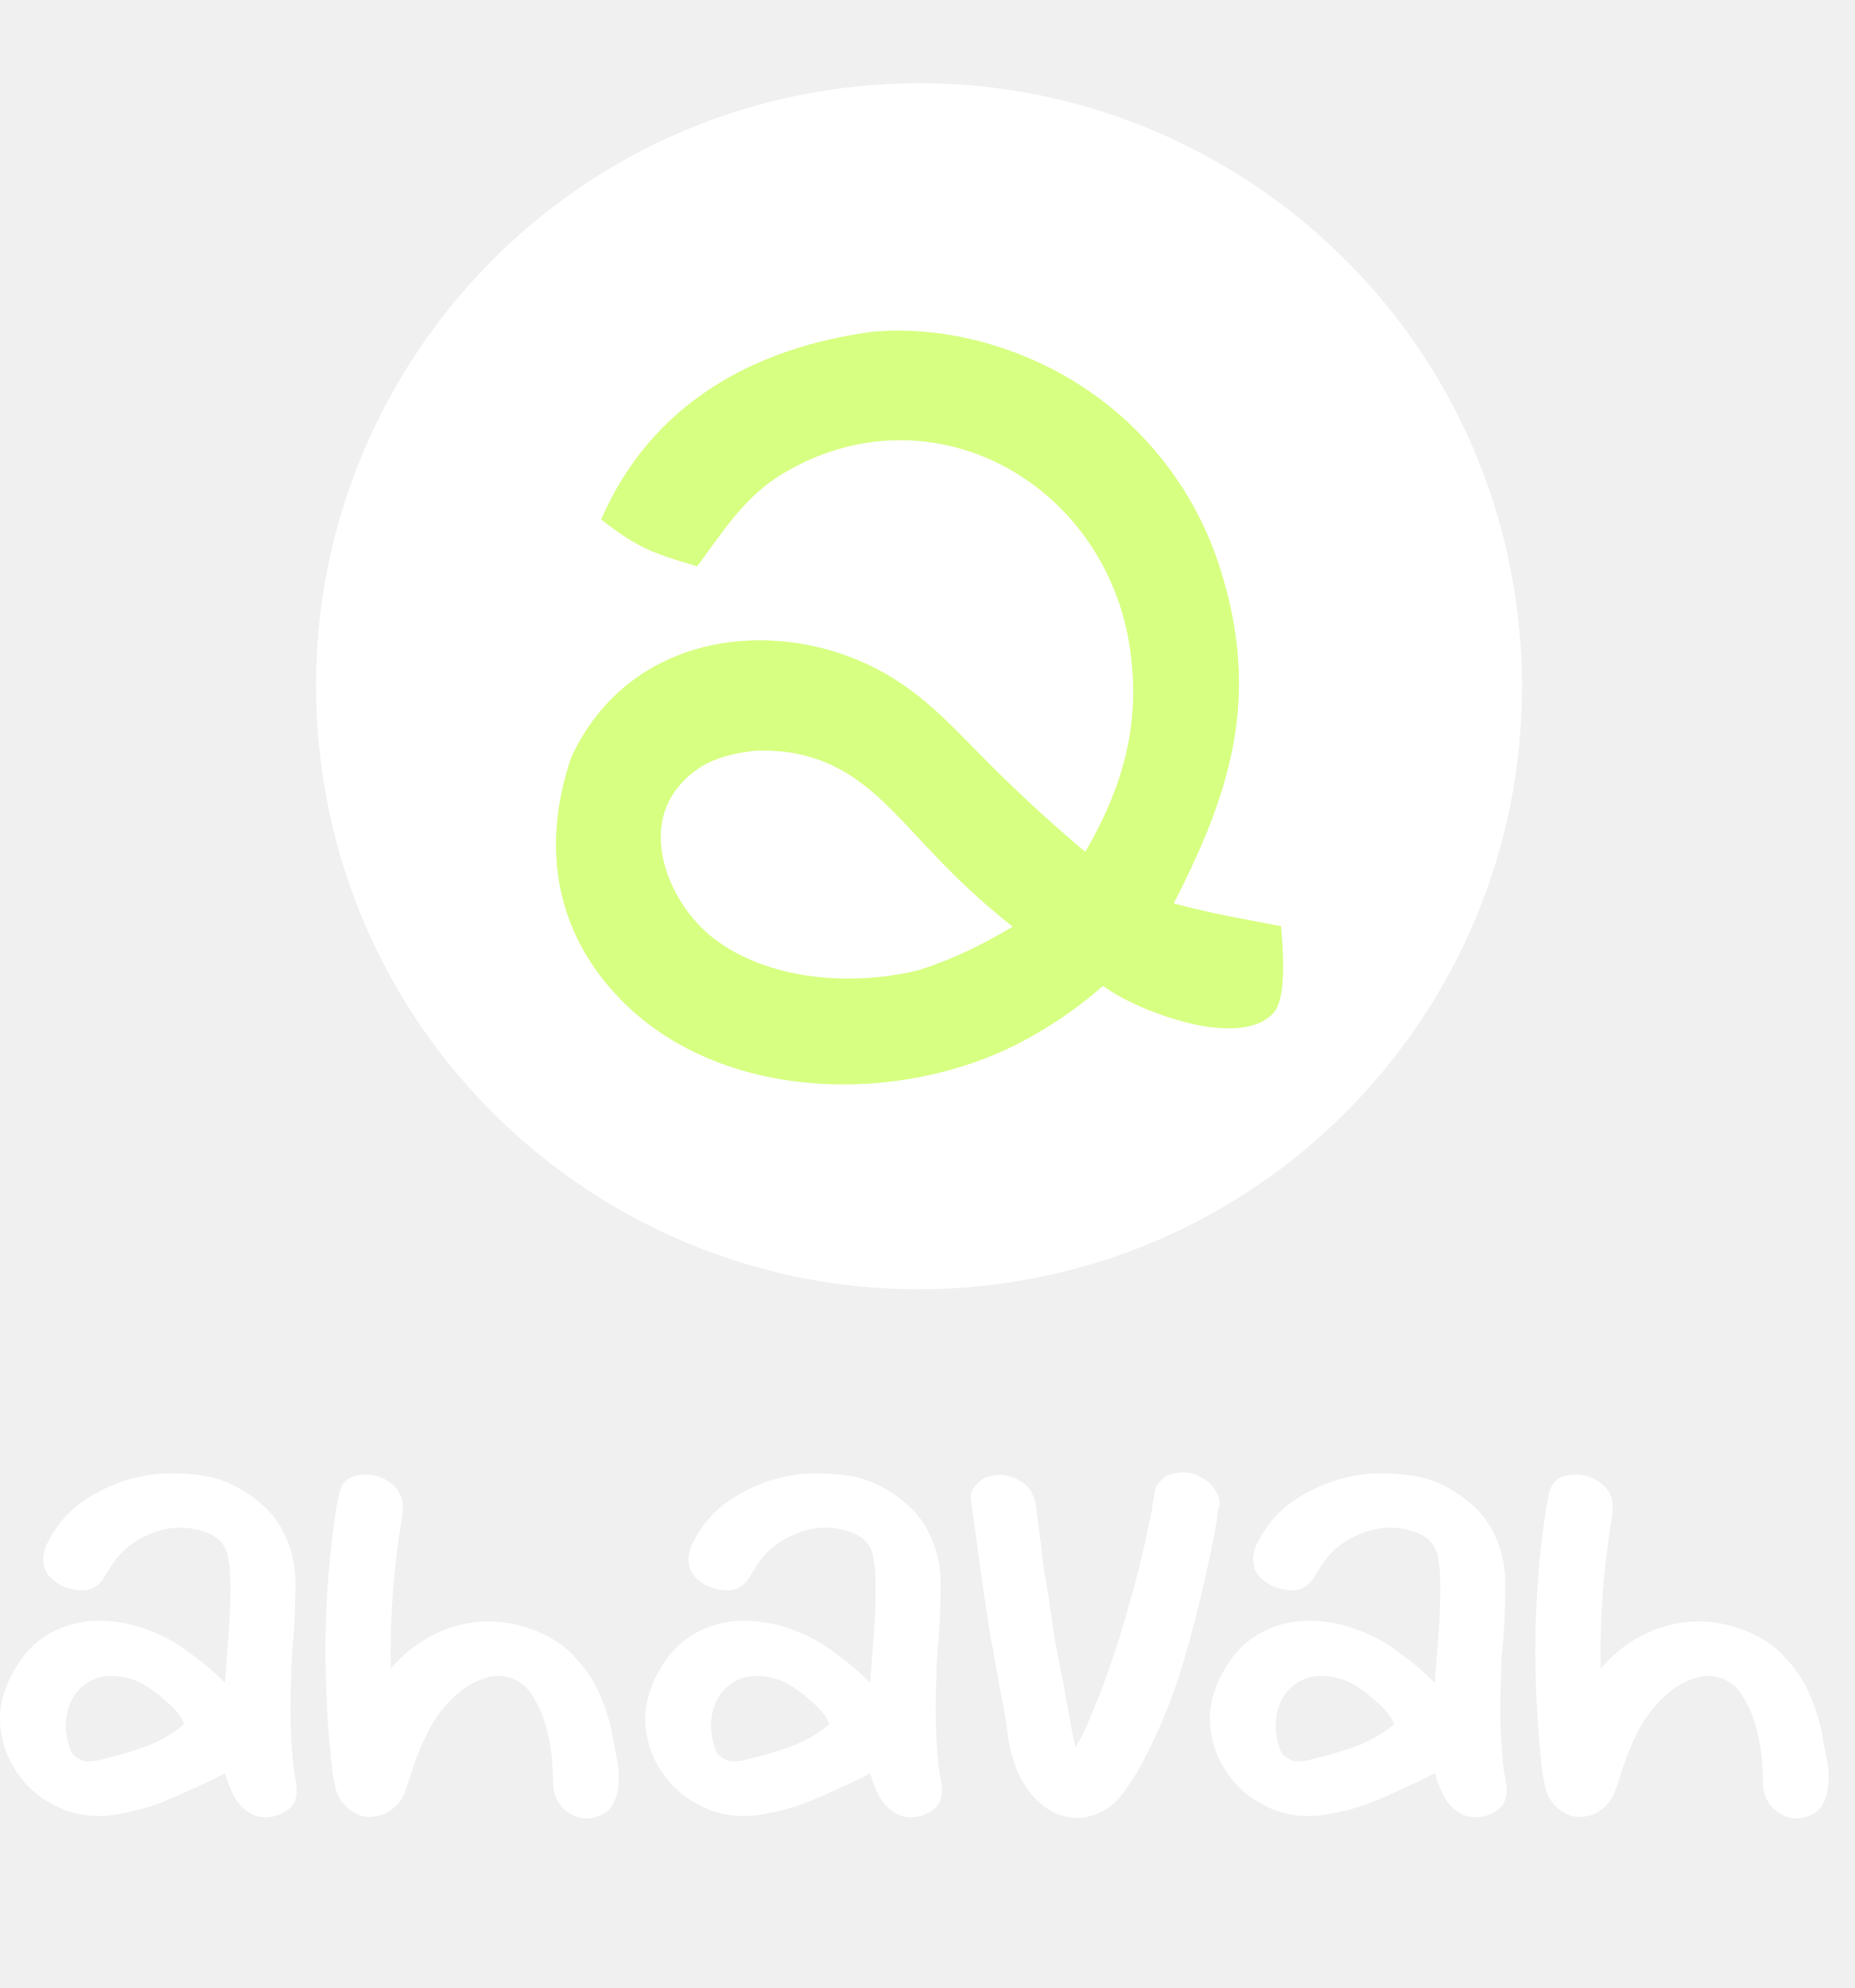
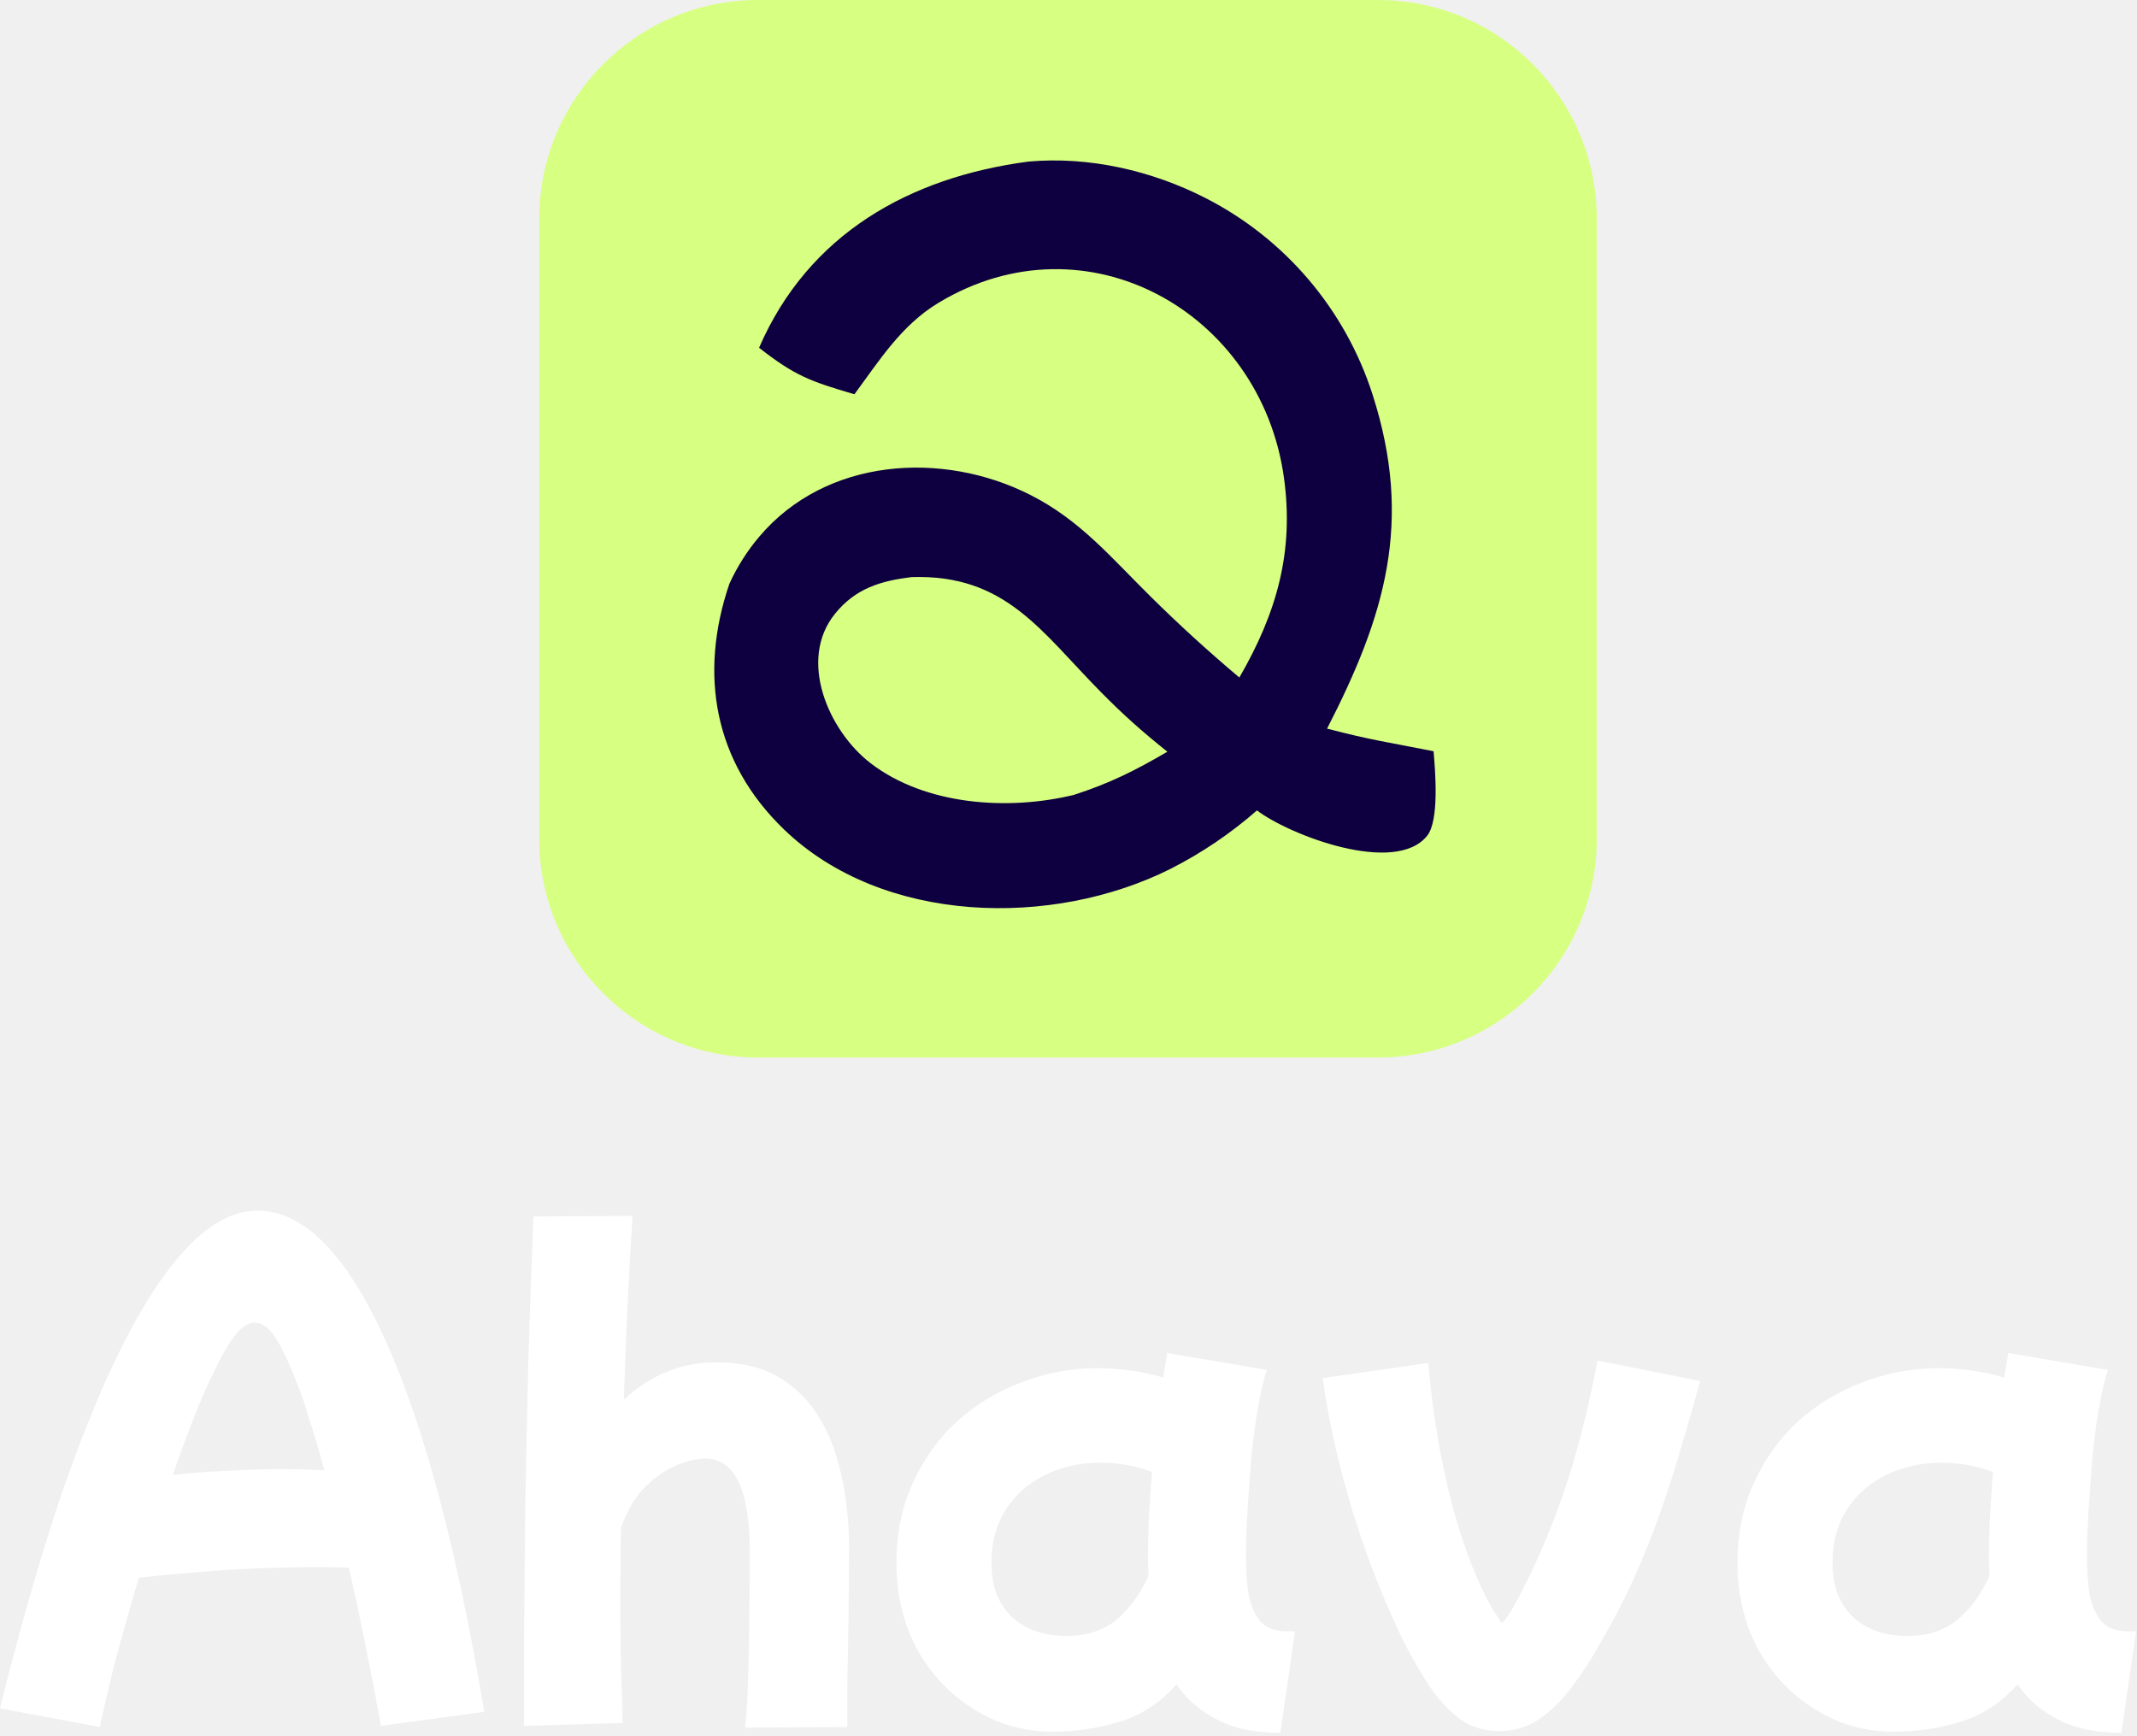
- <svg xmlns="http://www.w3.org/2000/svg" width="223" height="239" viewBox="0 0 223 239" fill="none">
-   <path d="M214.289 198.867C214.343 198.973 214.476 199.133 214.689 199.347C216.023 200.733 217.036 202.307 217.729 204.067C218.476 205.827 218.983 207.64 219.249 209.507C219.409 210.253 219.569 211.08 219.729 211.987C219.889 212.893 219.916 213.773 219.809 214.627C219.756 215.533 219.516 216.333 219.089 217.027C218.716 217.72 218.023 218.2 217.009 218.467C216.103 218.733 215.223 218.653 214.369 218.227C213.516 217.8 212.876 217.187 212.449 216.387C212.129 215.747 211.969 215.08 211.969 214.387C211.969 213.693 211.943 213 211.889 212.307C211.783 210.173 211.383 208.147 210.689 206.227C210.316 205.267 209.836 204.36 209.249 203.507C208.663 202.653 207.889 202.067 206.929 201.747C205.916 201.373 204.876 201.373 203.809 201.747C202.796 202.067 201.863 202.547 201.009 203.187C199.516 204.36 198.289 205.773 197.329 207.427C196.423 209.08 195.676 210.813 195.089 212.627C194.823 213.533 194.529 214.413 194.209 215.267C193.943 216.12 193.436 216.84 192.689 217.427C192.209 217.853 191.623 218.147 190.929 218.307C190.236 218.467 189.569 218.467 188.929 218.307C188.289 218.093 187.703 217.747 187.169 217.267C186.689 216.84 186.316 216.307 186.049 215.667C185.889 215.293 185.783 214.92 185.729 214.547C185.676 214.227 185.596 213.853 185.489 213.427C184.849 207.987 184.556 202.573 184.609 197.187C184.663 191.747 185.116 186.307 185.969 180.867C186.076 180.387 186.183 179.907 186.289 179.427C186.396 178.893 186.636 178.44 187.009 178.067C187.436 177.64 187.996 177.4 188.689 177.347C189.383 177.24 190.049 177.267 190.689 177.427C191.329 177.587 191.916 177.88 192.449 178.307C192.983 178.68 193.383 179.187 193.649 179.827C193.863 180.307 193.943 180.813 193.889 181.347C193.889 181.88 193.836 182.387 193.729 182.867C193.249 185.853 192.903 188.813 192.689 191.747C192.476 194.68 192.396 197.64 192.449 200.627C193.783 199.027 195.383 197.72 197.249 196.707C199.169 195.693 201.196 195.107 203.329 194.947C205.356 194.84 207.329 195.133 209.249 195.827C211.169 196.467 212.849 197.48 214.289 198.867Z" fill="white" />
-   <path d="M180.429 202.867C180.375 204.467 180.375 206.067 180.429 207.667C180.482 209.213 180.589 210.787 180.749 212.387C180.802 212.867 180.882 213.347 180.989 213.827C181.095 214.36 181.149 214.84 181.149 215.267C181.149 215.693 181.069 216.12 180.909 216.547C180.749 216.973 180.429 217.347 179.949 217.667C179.255 218.147 178.482 218.413 177.629 218.467C176.775 218.52 176.002 218.307 175.309 217.827C174.562 217.347 173.975 216.68 173.549 215.827C173.122 214.973 172.775 214.093 172.509 213.187C171.175 213.88 169.842 214.52 168.509 215.107C167.175 215.747 165.815 216.333 164.429 216.867C162.935 217.4 161.415 217.8 159.869 218.067C158.322 218.387 156.775 218.413 155.229 218.147C154.002 217.933 152.829 217.507 151.709 216.867C150.589 216.28 149.602 215.533 148.749 214.627C147.895 213.72 147.175 212.68 146.589 211.507C146.055 210.387 145.709 209.187 145.549 207.907C145.389 206.627 145.469 205.373 145.789 204.147C146.109 202.92 146.589 201.773 147.229 200.707C147.869 199.587 148.642 198.6 149.549 197.747C150.509 196.893 151.575 196.227 152.749 195.747C154.455 195.053 156.242 194.76 158.109 194.867C160.029 194.973 161.842 195.373 163.549 196.067C165.255 196.707 166.829 197.587 168.269 198.707C169.762 199.773 171.175 200.973 172.509 202.307C172.669 200.173 172.829 198.067 172.989 195.987C173.149 193.907 173.202 191.8 173.149 189.667C173.149 188.92 173.069 188.147 172.909 187.347C172.802 186.547 172.482 185.853 171.949 185.267C171.309 184.627 170.402 184.173 169.229 183.907C167.202 183.427 165.202 183.64 163.229 184.547C161.255 185.4 159.735 186.733 158.669 188.547C158.509 188.813 158.322 189.107 158.109 189.427C157.949 189.747 157.735 190.04 157.469 190.307C156.882 190.947 156.109 191.24 155.149 191.187C154.189 191.133 153.335 190.893 152.589 190.467C152.162 190.2 151.762 189.88 151.389 189.507C151.069 189.133 150.855 188.707 150.749 188.227C150.642 187.693 150.642 187.187 150.749 186.707C150.855 186.173 151.042 185.693 151.309 185.267C152.535 182.867 154.349 181 156.749 179.667C159.149 178.28 161.709 177.453 164.429 177.187C165.869 177.08 167.309 177.107 168.749 177.267C170.189 177.373 171.602 177.72 172.989 178.307C174.322 178.893 175.549 179.667 176.669 180.627C177.789 181.533 178.695 182.627 179.389 183.907C180.455 185.88 180.989 188.013 180.989 190.307C180.989 192.547 180.909 194.787 180.749 197.027C180.642 198.04 180.562 199.027 180.509 199.987C180.509 200.947 180.482 201.907 180.429 202.867ZM158.029 211.427C159.682 211.053 161.389 210.547 163.149 209.907C164.909 209.213 166.402 208.333 167.629 207.267C167.255 206.36 166.535 205.453 165.469 204.547C164.455 203.64 163.522 202.947 162.669 202.467C161.602 201.88 160.455 201.56 159.229 201.507C158.055 201.4 156.962 201.667 155.949 202.307C154.882 203 154.135 203.987 153.709 205.267C153.335 206.547 153.282 207.8 153.549 209.027C153.655 209.507 153.789 209.987 153.949 210.467C154.162 210.893 154.482 211.213 154.909 211.427C155.335 211.693 155.762 211.8 156.189 211.747C156.615 211.747 157.042 211.693 157.469 211.587L158.029 211.427Z" fill="white" />
-   <path d="M142.719 177.027C143.252 177.08 143.759 177.24 144.239 177.507C144.772 177.773 145.199 178.067 145.519 178.387C145.786 178.653 146.052 179.027 146.319 179.507C146.586 179.987 146.692 180.44 146.639 180.867C146.532 181.133 146.452 181.427 146.399 181.747C146.399 182.067 146.372 182.387 146.319 182.707C145.412 187.72 144.266 192.733 142.879 197.747C141.546 202.76 139.679 207.533 137.279 212.067C136.692 213.133 136.052 214.147 135.359 215.107C134.719 216.12 133.892 216.947 132.879 217.587C131.652 218.28 130.452 218.6 129.279 218.547C128.159 218.493 127.119 218.173 126.159 217.587C125.199 217 124.346 216.2 123.599 215.187C122.906 214.227 122.372 213.187 121.999 212.067C121.572 210.84 121.279 209.56 121.119 208.227C120.959 206.893 120.746 205.587 120.479 204.307C120.212 202.973 119.972 201.667 119.759 200.387C119.546 199.107 119.306 197.8 119.039 196.467C118.612 193.747 118.212 191.027 117.839 188.307C117.466 185.587 117.092 182.867 116.719 180.147C116.666 179.72 116.772 179.32 117.039 178.947C117.306 178.573 117.599 178.253 117.919 177.987C118.346 177.667 118.799 177.48 119.279 177.427C119.759 177.32 120.239 177.293 120.719 177.347C121.786 177.507 122.719 177.96 123.519 178.707C123.839 179.027 124.079 179.427 124.239 179.907C124.452 180.28 124.559 180.707 124.559 181.187C124.666 181.987 124.772 182.787 124.879 183.587C124.986 184.387 125.092 185.187 125.199 185.987C125.306 186.893 125.412 187.827 125.519 188.787C125.679 189.693 125.839 190.6 125.999 191.507C126.266 193.32 126.532 195.133 126.799 196.947C127.119 198.707 127.466 200.493 127.839 202.307C127.999 203.213 128.159 204.12 128.319 205.027C128.479 205.88 128.639 206.76 128.799 207.667L129.279 210.067C129.386 209.96 129.439 209.853 129.439 209.747C129.492 209.64 129.572 209.533 129.679 209.427C130.159 208.573 130.586 207.693 130.959 206.787C131.332 205.88 131.706 204.973 132.079 204.067C133.466 200.493 134.666 196.867 135.679 193.187C136.746 189.507 137.652 185.773 138.399 181.987C138.506 181.613 138.559 181.267 138.559 180.947C138.612 180.573 138.692 180.2 138.799 179.827C138.799 179.187 138.986 178.653 139.359 178.227L139.999 177.587C140.426 177.32 140.879 177.16 141.359 177.107C141.839 177 142.292 176.973 142.719 177.027Z" fill="white" />
-   <path d="M112.538 202.867C112.485 204.467 112.485 206.067 112.538 207.667C112.591 209.213 112.698 210.787 112.858 212.387C112.911 212.867 112.991 213.347 113.098 213.827C113.205 214.36 113.258 214.84 113.258 215.267C113.258 215.693 113.178 216.12 113.018 216.547C112.858 216.973 112.538 217.347 112.058 217.667C111.365 218.147 110.591 218.413 109.738 218.467C108.885 218.52 108.111 218.307 107.418 217.827C106.671 217.347 106.085 216.68 105.658 215.827C105.231 214.973 104.885 214.093 104.618 213.187C103.285 213.88 101.951 214.52 100.618 215.107C99.285 215.747 97.925 216.333 96.538 216.867C95.045 217.4 93.525 217.8 91.978 218.067C90.431 218.387 88.885 218.413 87.338 218.147C86.112 217.933 84.938 217.507 83.818 216.867C82.698 216.28 81.712 215.533 80.858 214.627C80.005 213.72 79.285 212.68 78.698 211.507C78.165 210.387 77.818 209.187 77.658 207.907C77.498 206.627 77.578 205.373 77.898 204.147C78.218 202.92 78.698 201.773 79.338 200.707C79.978 199.587 80.751 198.6 81.658 197.747C82.618 196.893 83.685 196.227 84.858 195.747C86.565 195.053 88.352 194.76 90.218 194.867C92.138 194.973 93.951 195.373 95.658 196.067C97.365 196.707 98.938 197.587 100.378 198.707C101.871 199.773 103.285 200.973 104.618 202.307C104.778 200.173 104.938 198.067 105.098 195.987C105.258 193.907 105.311 191.8 105.258 189.667C105.258 188.92 105.178 188.147 105.018 187.347C104.911 186.547 104.591 185.853 104.058 185.267C103.418 184.627 102.511 184.173 101.338 183.907C99.311 183.427 97.311 183.64 95.338 184.547C93.365 185.4 91.845 186.733 90.778 188.547C90.618 188.813 90.431 189.107 90.218 189.427C90.058 189.747 89.845 190.04 89.578 190.307C88.992 190.947 88.218 191.24 87.258 191.187C86.298 191.133 85.445 190.893 84.698 190.467C84.272 190.2 83.871 189.88 83.498 189.507C83.178 189.133 82.965 188.707 82.858 188.227C82.751 187.693 82.751 187.187 82.858 186.707C82.965 186.173 83.151 185.693 83.418 185.267C84.645 182.867 86.458 181 88.858 179.667C91.258 178.28 93.818 177.453 96.538 177.187C97.978 177.08 99.418 177.107 100.858 177.267C102.298 177.373 103.711 177.72 105.098 178.307C106.431 178.893 107.658 179.667 108.778 180.627C109.898 181.533 110.805 182.627 111.498 183.907C112.565 185.88 113.098 188.013 113.098 190.307C113.098 192.547 113.018 194.787 112.858 197.027C112.751 198.04 112.671 199.027 112.618 199.987C112.618 200.947 112.591 201.907 112.538 202.867ZM90.138 211.427C91.791 211.053 93.498 210.547 95.258 209.907C97.018 209.213 98.511 208.333 99.738 207.267C99.365 206.36 98.645 205.453 97.578 204.547C96.565 203.64 95.632 202.947 94.778 202.467C93.712 201.88 92.565 201.56 91.338 201.507C90.165 201.4 89.072 201.667 88.058 202.307C86.992 203 86.245 203.987 85.818 205.267C85.445 206.547 85.391 207.8 85.658 209.027C85.765 209.507 85.898 209.987 86.058 210.467C86.272 210.893 86.591 211.213 87.018 211.427C87.445 211.693 87.871 211.8 88.298 211.747C88.725 211.747 89.151 211.693 89.578 211.587L90.138 211.427Z" fill="white" />
-   <path d="M68.82 198.867C68.874 198.973 69.007 199.133 69.22 199.347C70.554 200.733 71.567 202.307 72.26 204.067C73.007 205.827 73.514 207.64 73.78 209.507C73.94 210.253 74.1 211.08 74.26 211.987C74.42 212.893 74.447 213.773 74.34 214.627C74.287 215.533 74.047 216.333 73.62 217.027C73.247 217.72 72.554 218.2 71.54 218.467C70.634 218.733 69.754 218.653 68.9 218.227C68.047 217.8 67.407 217.187 66.98 216.387C66.66 215.747 66.5 215.08 66.5 214.387C66.5 213.693 66.474 213 66.42 212.307C66.314 210.173 65.914 208.147 65.22 206.227C64.847 205.267 64.367 204.36 63.78 203.507C63.194 202.653 62.42 202.067 61.46 201.747C60.447 201.373 59.407 201.373 58.34 201.747C57.327 202.067 56.394 202.547 55.54 203.187C54.047 204.36 52.82 205.773 51.86 207.427C50.954 209.08 50.207 210.813 49.62 212.627C49.354 213.533 49.06 214.413 48.74 215.267C48.474 216.12 47.967 216.84 47.22 217.427C46.74 217.853 46.154 218.147 45.46 218.307C44.767 218.467 44.1 218.467 43.46 218.307C42.82 218.093 42.234 217.747 41.7 217.267C41.22 216.84 40.847 216.307 40.58 215.667C40.42 215.293 40.314 214.92 40.26 214.547C40.207 214.227 40.127 213.853 40.02 213.427C39.38 207.987 39.087 202.573 39.14 197.187C39.194 191.747 39.647 186.307 40.5 180.867C40.607 180.387 40.714 179.907 40.82 179.427C40.927 178.893 41.167 178.44 41.54 178.067C41.967 177.64 42.527 177.4 43.22 177.347C43.914 177.24 44.58 177.267 45.22 177.427C45.86 177.587 46.447 177.88 46.98 178.307C47.514 178.68 47.914 179.187 48.18 179.827C48.394 180.307 48.474 180.813 48.42 181.347C48.42 181.88 48.367 182.387 48.26 182.867C47.78 185.853 47.434 188.813 47.22 191.747C47.007 194.68 46.927 197.64 46.98 200.627C48.314 199.027 49.914 197.72 51.78 196.707C53.7 195.693 55.727 195.107 57.86 194.947C59.887 194.84 61.86 195.133 63.78 195.827C65.7 196.467 67.38 197.48 68.82 198.867Z" fill="white" />
-   <path d="M34.96 202.867C34.907 204.467 34.907 206.067 34.96 207.667C35.013 209.213 35.12 210.787 35.28 212.387C35.333 212.867 35.413 213.347 35.52 213.827C35.627 214.36 35.68 214.84 35.68 215.267C35.68 215.693 35.6 216.12 35.44 216.547C35.28 216.973 34.96 217.347 34.48 217.667C33.787 218.147 33.013 218.413 32.16 218.467C31.307 218.52 30.533 218.307 29.84 217.827C29.093 217.347 28.507 216.68 28.08 215.827C27.653 214.973 27.307 214.093 27.04 213.187C25.707 213.88 24.373 214.52 23.04 215.107C21.707 215.747 20.347 216.333 18.96 216.867C17.467 217.4 15.947 217.8 14.4 218.067C12.853 218.387 11.307 218.413 9.76 218.147C8.533 217.933 7.36 217.507 6.24 216.867C5.12 216.28 4.133 215.533 3.28 214.627C2.427 213.72 1.707 212.68 1.12 211.507C0.587 210.387 0.24 209.187 0.08 207.907C-0.08 206.627 0 205.373 0.32 204.147C0.64 202.92 1.12 201.773 1.76 200.707C2.4 199.587 3.173 198.6 4.08 197.747C5.04 196.893 6.107 196.227 7.28 195.747C8.987 195.053 10.773 194.76 12.64 194.867C14.56 194.973 16.373 195.373 18.08 196.067C19.787 196.707 21.36 197.587 22.8 198.707C24.293 199.773 25.707 200.973 27.04 202.307C27.2 200.173 27.36 198.067 27.52 195.987C27.68 193.907 27.733 191.8 27.68 189.667C27.68 188.92 27.6 188.147 27.44 187.347C27.333 186.547 27.013 185.853 26.48 185.267C25.84 184.627 24.933 184.173 23.76 183.907C21.733 183.427 19.733 183.64 17.76 184.547C15.787 185.4 14.267 186.733 13.2 188.547C13.04 188.813 12.853 189.107 12.64 189.427C12.48 189.747 12.267 190.04 12 190.307C11.413 190.947 10.64 191.24 9.68 191.187C8.72 191.133 7.867 190.893 7.12 190.467C6.693 190.2 6.293 189.88 5.92 189.507C5.6 189.133 5.387 188.707 5.28 188.227C5.173 187.693 5.173 187.187 5.28 186.707C5.387 186.173 5.573 185.693 5.84 185.267C7.067 182.867 8.88 181 11.28 179.667C13.68 178.28 16.24 177.453 18.96 177.187C20.4 177.08 21.84 177.107 23.28 177.267C24.72 177.373 26.133 177.72 27.52 178.307C28.853 178.893 30.08 179.667 31.2 180.627C32.32 181.533 33.227 182.627 33.92 183.907C34.987 185.88 35.52 188.013 35.52 190.307C35.52 192.547 35.44 194.787 35.28 197.027C35.173 198.04 35.093 199.027 35.04 199.987C35.04 200.947 35.013 201.907 34.96 202.867ZM12.56 211.427C14.213 211.053 15.92 210.547 17.68 209.907C19.44 209.213 20.933 208.333 22.16 207.267C21.787 206.36 21.067 205.453 20 204.547C18.987 203.64 18.053 202.947 17.2 202.467C16.133 201.88 14.987 201.56 13.76 201.507C12.587 201.4 11.493 201.667 10.48 202.307C9.413 203 8.667 203.987 8.24 205.267C7.867 206.547 7.813 207.8 8.08 209.027C8.187 209.507 8.32 209.987 8.48 210.467C8.693 210.893 9.013 211.213 9.44 211.427C9.867 211.693 10.293 211.8 10.72 211.747C11.147 211.747 11.573 211.693 12 211.587L12.56 211.427Z" fill="white" />
-   <path d="M103.021 10.393C142.838 6.263 178.466 35.187 182.605 75.003C186.746 114.818 157.831 150.454 118.016 154.604C78.187 158.756 42.536 129.828 38.395 89.998C34.253 50.168 63.19 14.524 103.021 10.393Z" fill="white" />
-   <path d="M104.921 39.883C112.238 39.224 119.864 40.966 126.382 44.299C136.038 49.23 143.329 57.808 146.639 68.133C151.6 83.596 148.12 94.983 141.121 108.611C146.522 110.024 148.671 110.29 154.027 111.352C154.245 113.834 154.725 119.753 153.252 121.595C149.369 126.447 136.54 121.505 132.623 118.525C129.449 121.305 125.941 123.68 122.18 125.592C107.838 132.798 87.263 132.357 75.309 120.84C66.769 112.611 64.967 101.967 68.679 91.056C69.619 88.998 70.837 87.077 72.298 85.349C80.403 75.769 94.502 74.876 105.182 80.296C111.258 83.379 115.007 87.951 119.744 92.615C123.192 96.025 126.777 99.294 130.488 102.416C134.983 94.652 137.155 87.204 135.886 78.148C133.078 58.12 111.96 46.197 94.048 56.987C89.524 59.713 86.906 63.931 83.834 68.086C78.422 66.493 76.617 65.841 72.279 62.447C78.269 48.637 90.53 41.781 104.921 39.883Z" fill="#D7FF81" />
-   <path d="M90.804 90.245C102.155 89.898 106.42 96.8 113.671 104.144C116.475 106.984 118.645 108.914 121.765 111.412C117.777 113.734 114.823 115.217 110.451 116.636C102.459 118.592 92.397 117.907 85.759 112.774C80.718 108.875 76.944 100.319 81.481 94.692C83.969 91.606 87.048 90.689 90.804 90.245Z" fill="white" />
+ <svg xmlns="http://www.w3.org/2000/svg" width="293" height="238" viewBox="0 0 293 238" fill="none">
+   <path d="M73.932 30C73.932 13.431 87.363 0 103.932 0H188.932C205.5 0 218.932 13.431 218.932 30V115C218.932 131.569 205.5 145 188.932 145H103.932C87.363 145 73.932 131.569 73.932 115V30Z" fill="#D7FF81" />
+   <path d="M141.001 22.156C149.279 21.411 157.906 23.381 165.279 27.151C176.203 32.73 184.45 42.434 188.195 54.114C193.807 71.606 189.871 84.488 181.953 99.906C188.063 101.503 190.494 101.805 196.553 103.006C196.8 105.814 197.343 112.51 195.676 114.594C191.284 120.083 176.771 114.492 172.339 111.121C168.749 114.265 164.781 116.952 160.526 119.115C144.302 127.268 121.025 126.768 107.502 113.74C97.841 104.43 95.803 92.389 100.002 80.046C101.066 77.718 102.443 75.545 104.096 73.59C113.264 62.752 129.215 61.743 141.296 67.874C148.17 71.362 152.411 76.534 157.77 81.809C161.671 85.667 165.726 89.366 169.925 92.897C175.009 84.114 177.467 75.688 176.031 65.444C172.854 42.787 148.964 29.299 128.701 41.505C123.583 44.589 120.622 49.36 117.146 54.061C111.023 52.259 108.982 51.521 104.074 47.682C110.851 32.059 124.721 24.303 141.001 22.156Z" fill="#0E0040" />
+   <path d="M125.031 79.128C137.872 78.736 142.697 86.544 150.899 94.852C154.072 98.065 156.527 100.248 160.056 103.074C155.544 105.701 152.202 107.378 147.257 108.984C138.215 111.196 126.834 110.421 119.324 104.615C113.621 100.204 109.352 90.524 114.484 84.159C117.298 80.668 120.782 79.631 125.031 79.128Z" fill="#D7FF81" />
+   <path d="M259.664 237.44C255.664 237.44 252.037 236.4 248.784 234.32C245.53 232.293 242.944 229.547 241.024 226.08C239.157 222.56 238.224 218.64 238.224 214.32C238.224 210.267 238.97 206.613 240.464 203.36C241.957 200.053 243.984 197.227 246.544 194.88C249.157 192.533 252.117 190.747 255.424 189.52C258.73 188.24 262.197 187.6 265.824 187.6C268.864 187.6 271.85 188.027 274.784 188.88C274.997 187.76 275.184 186.64 275.344 185.52L289.024 187.84C288.65 188.853 288.277 190.373 287.904 192.4C287.53 194.427 287.21 196.693 286.944 199.2C286.73 201.707 286.544 204.213 286.384 206.72C286.224 209.227 286.144 211.493 286.144 213.52C286.144 215.173 286.25 216.8 286.464 218.4C286.73 219.947 287.264 221.227 288.064 222.24C288.864 223.2 290.09 223.68 291.744 223.68H292.864L290.864 237.6C287.344 237.6 284.437 236.987 282.144 235.76C279.85 234.587 278.01 232.987 276.624 230.96C274.33 233.52 271.717 235.227 268.784 236.08C265.85 236.987 262.81 237.44 259.664 237.44ZM251.344 215.92C251.61 218.48 252.65 220.533 254.464 222.08C256.33 223.573 258.677 224.32 261.504 224.32C264.224 224.32 266.49 223.6 268.304 222.16C270.117 220.667 271.61 218.64 272.784 216.08C272.73 215.227 272.704 214.347 272.704 213.44C272.704 211.573 272.757 209.653 272.864 207.68C272.97 205.707 273.104 203.76 273.264 201.84C271.024 200.987 268.677 200.56 266.224 200.56C263.344 200.56 260.757 201.147 258.464 202.32C256.224 203.44 254.464 205.013 253.184 207.04C251.904 209.067 251.264 211.413 251.264 214.08C251.264 214.4 251.264 214.72 251.264 215.04C251.264 215.36 251.29 215.653 251.344 215.92Z" fill="white" />
+   <path d="M205.513 237.36C203.326 237.36 201.433 236.72 199.833 235.44C198.233 234.16 196.846 232.587 195.673 230.72C194.499 228.853 193.459 227.04 192.553 225.28C190.899 221.92 189.326 218.24 187.833 214.24C186.339 210.24 185.033 206.08 183.913 201.76C182.793 197.44 181.939 193.173 181.353 188.96L195.833 186.88C196.259 191.84 196.926 196.507 197.833 200.88C198.739 205.253 199.806 209.147 201.033 212.56C202.259 215.973 203.513 218.747 204.793 220.88C205.059 221.253 205.299 221.627 205.513 222C205.779 222.373 205.913 222.56 205.913 222.56C206.019 222.56 206.446 222 207.193 220.88C209.539 216.773 211.726 211.973 213.753 206.48C215.779 200.987 217.539 194.347 219.033 186.56L233.113 189.36C231.726 194.373 230.446 198.747 229.273 202.48C228.099 206.16 226.953 209.387 225.833 212.16C224.713 214.933 223.593 217.44 222.473 219.68C221.353 221.867 220.179 224 218.953 226.08C218.153 227.52 217.113 229.12 215.833 230.88C214.606 232.64 213.139 234.16 211.433 235.44C209.726 236.72 207.753 237.36 205.513 237.36Z" fill="white" />
+   <path d="M144.351 237.44C140.351 237.44 136.724 236.4 133.471 234.32C130.218 232.293 127.631 229.547 125.711 226.08C123.844 222.56 122.911 218.64 122.911 214.32C122.911 210.267 123.658 206.613 125.151 203.36C126.644 200.053 128.671 197.227 131.231 194.88C133.844 192.533 136.804 190.747 140.111 189.52C143.418 188.24 146.884 187.6 150.511 187.6C153.551 187.6 156.538 188.027 159.471 188.88C159.684 187.76 159.871 186.64 160.031 185.52L173.711 187.84C173.338 188.853 172.964 190.373 172.591 192.4C172.218 194.427 171.898 196.693 171.631 199.2C171.418 201.707 171.231 204.213 171.071 206.72C170.911 209.227 170.831 211.493 170.831 213.52C170.831 215.173 170.938 216.8 171.151 218.4C171.418 219.947 171.951 221.227 172.751 222.24C173.551 223.2 174.778 223.68 176.431 223.68H177.551L175.551 237.6C172.031 237.6 169.124 236.987 166.831 235.76C164.538 234.587 162.698 232.987 161.311 230.96C159.018 233.52 156.404 235.227 153.471 236.08C150.538 236.987 147.498 237.44 144.351 237.44ZM136.031 215.92C136.298 218.48 137.338 220.533 139.151 222.08C141.018 223.573 143.364 224.32 146.191 224.32C148.911 224.32 151.178 223.6 152.991 222.16C154.804 220.667 156.298 218.64 157.471 216.08C157.418 215.227 157.391 214.347 157.391 213.44C157.391 211.573 157.444 209.653 157.551 207.68C157.658 205.707 157.791 203.76 157.951 201.84C155.711 200.987 153.364 200.56 150.911 200.56C148.031 200.56 145.444 201.147 143.151 202.32C140.911 203.44 139.151 205.013 137.871 207.04C136.591 209.067 135.951 211.413 135.951 214.08C135.951 214.4 135.951 214.72 135.951 215.04C135.951 215.36 135.978 215.653 136.031 215.92Z" fill="white" />
+   <path d="M71.853 236.64C71.853 233.387 71.853 229.227 71.853 224.16C71.906 219.04 71.96 213.36 72.013 207.12C72.12 200.88 72.253 194.32 72.413 187.44C72.626 180.56 72.866 173.68 73.133 166.8L86.733 166.72C86.52 169.76 86.306 173.467 86.093 177.84C85.88 182.214 85.693 186.907 85.533 191.92C89.213 188.507 93.426 186.8 98.173 186.8C101.426 186.8 104.12 187.387 106.253 188.56C108.44 189.734 110.2 191.28 111.533 193.2C112.866 195.067 113.88 197.12 114.573 199.36C115.266 201.6 115.746 203.814 116.013 206C116.28 208.134 116.413 210.027 116.413 211.68C116.413 215.2 116.386 218.694 116.333 222.16C116.28 225.627 116.226 228.667 116.173 231.28C116.173 233.894 116.173 235.734 116.173 236.8L102.173 236.88C102.386 234.8 102.52 232.4 102.573 229.68C102.68 226.96 102.733 224.16 102.733 221.28C102.786 218.347 102.813 215.574 102.813 212.96C102.813 204.32 100.786 200 96.733 200C95.506 200 94.146 200.32 92.653 200.96C91.16 201.6 89.72 202.614 88.333 204C87 205.387 85.933 207.227 85.133 209.52C85.08 213.04 85.053 216.454 85.053 219.76C85.053 222.8 85.08 225.654 85.133 228.32C85.24 230.934 85.32 233.574 85.373 236.24L71.853 236.64Z" fill="white" />
+   <path d="M13.68 236.8L0 234.24C2.56 223.893 5.227 214.533 8 206.16C10.827 197.787 13.733 190.613 16.72 184.64C19.707 178.667 22.747 174.08 25.84 170.88C28.987 167.627 32.133 166 35.28 166C41.627 166 47.467 171.893 52.8 183.68C58.133 195.413 62.667 212.427 66.4 234.72L52.24 236.64C51.6 233.12 50.907 229.52 50.16 225.84C49.413 222.107 48.64 218.48 47.84 214.96C46.56 214.907 45.173 214.88 43.68 214.88C41.067 214.88 38.293 214.933 35.36 215.04C32.48 215.147 29.627 215.333 26.8 215.6C24.027 215.813 21.44 216.053 19.04 216.32C18.027 219.733 17.04 223.2 16.08 226.72C15.173 230.187 14.373 233.547 13.68 236.8ZM28.4 190.08C27.227 192.587 25.653 196.64 23.68 202.24C25.973 201.973 28.4 201.787 30.96 201.68C33.52 201.52 36.027 201.44 38.48 201.44C40.56 201.44 42.56 201.493 44.48 201.6C43.733 198.88 43.013 196.453 42.32 194.32C41.68 192.187 41.093 190.507 40.56 189.28C39.44 186.4 38.453 184.373 37.6 183.2C36.747 181.973 35.867 181.36 34.96 181.36C34 181.36 33.04 182 32.08 183.28C31.12 184.507 29.893 186.773 28.4 190.08Z" fill="white" />
</svg>
